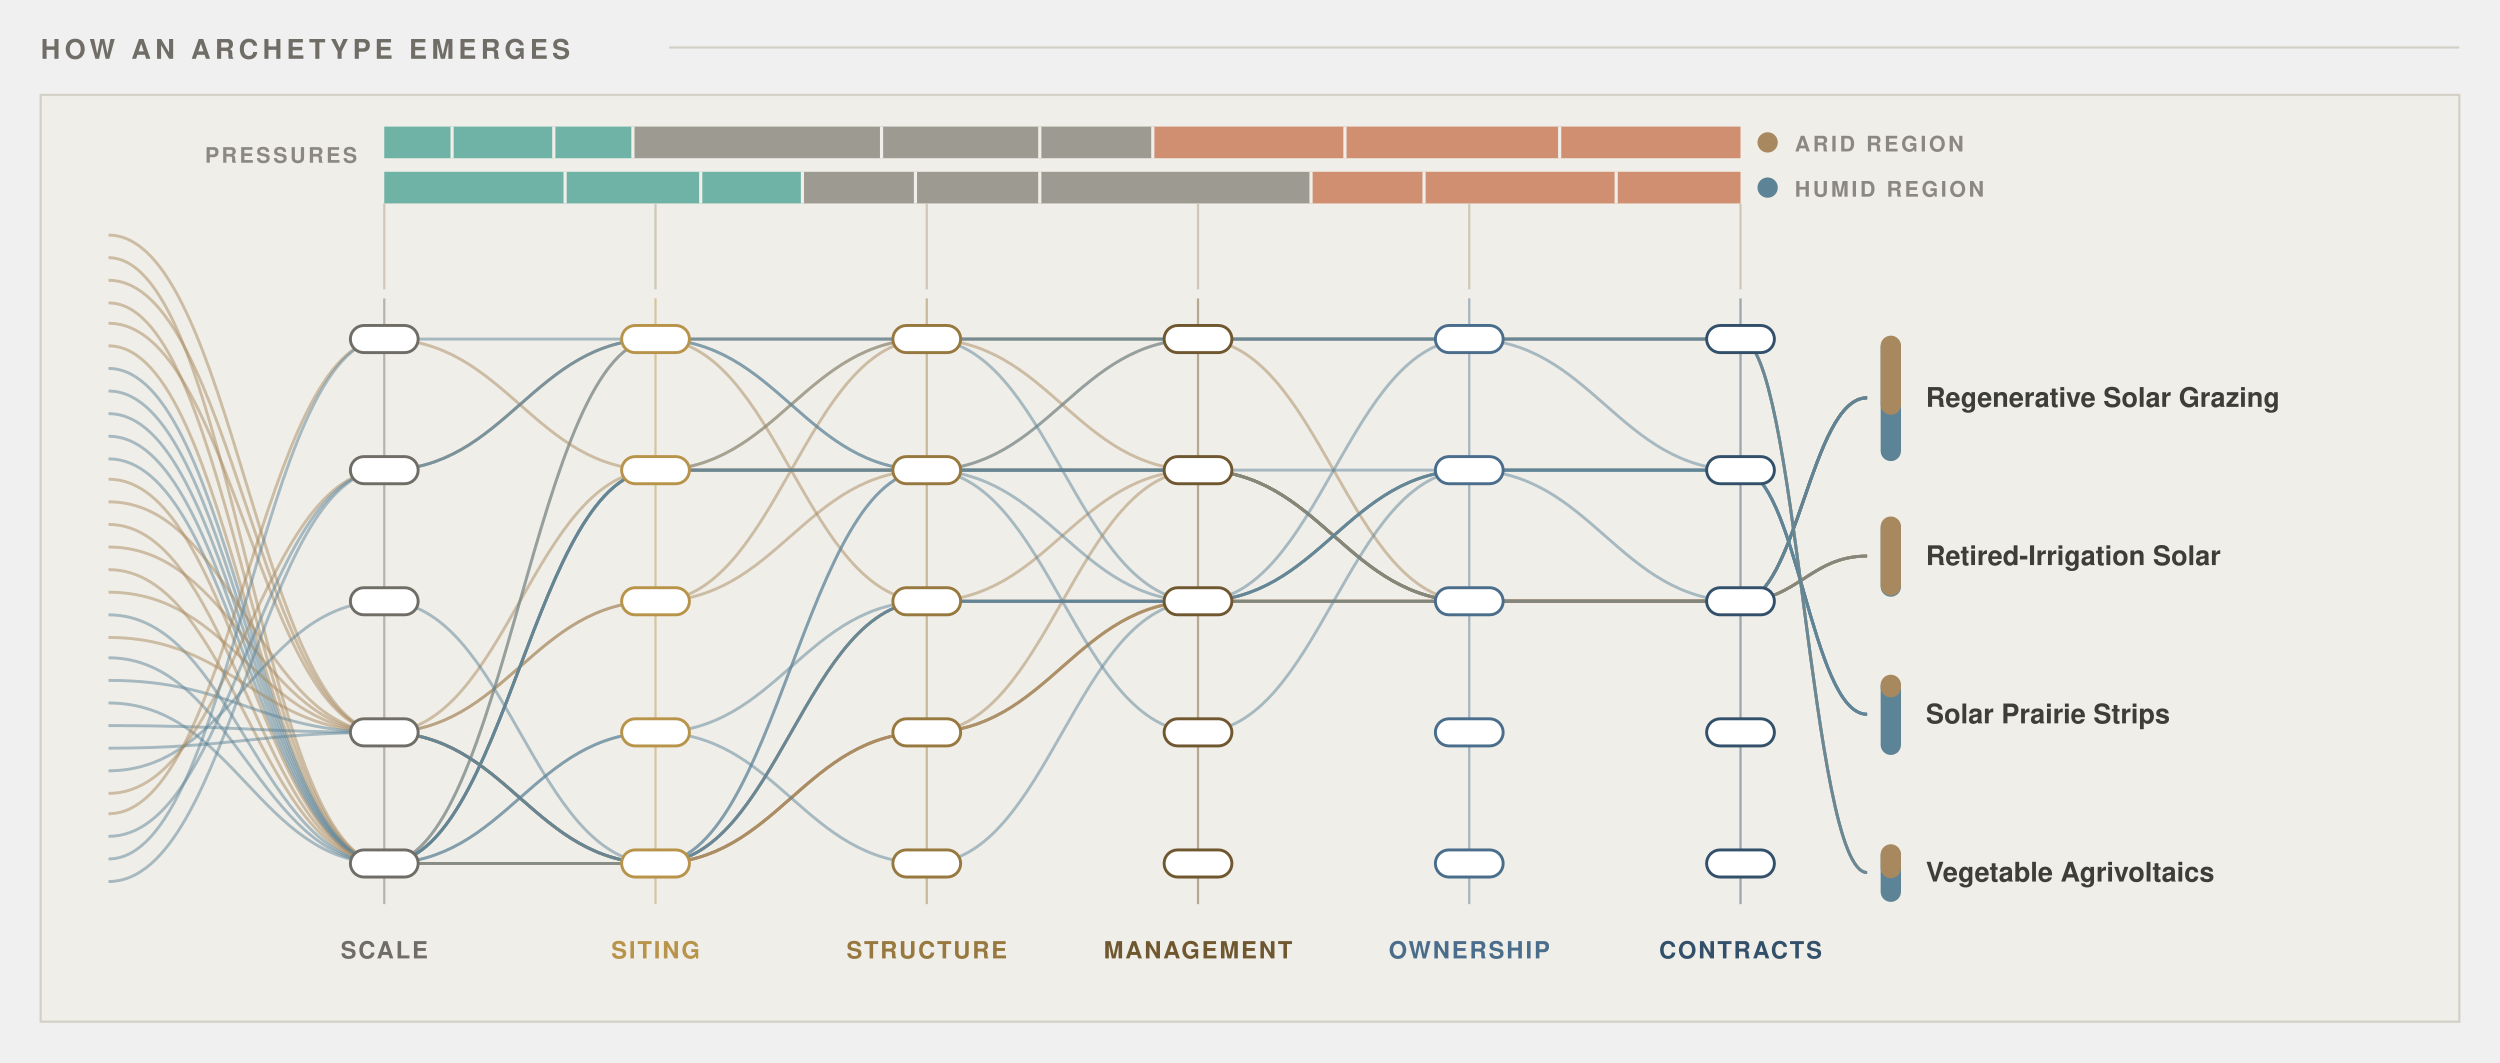
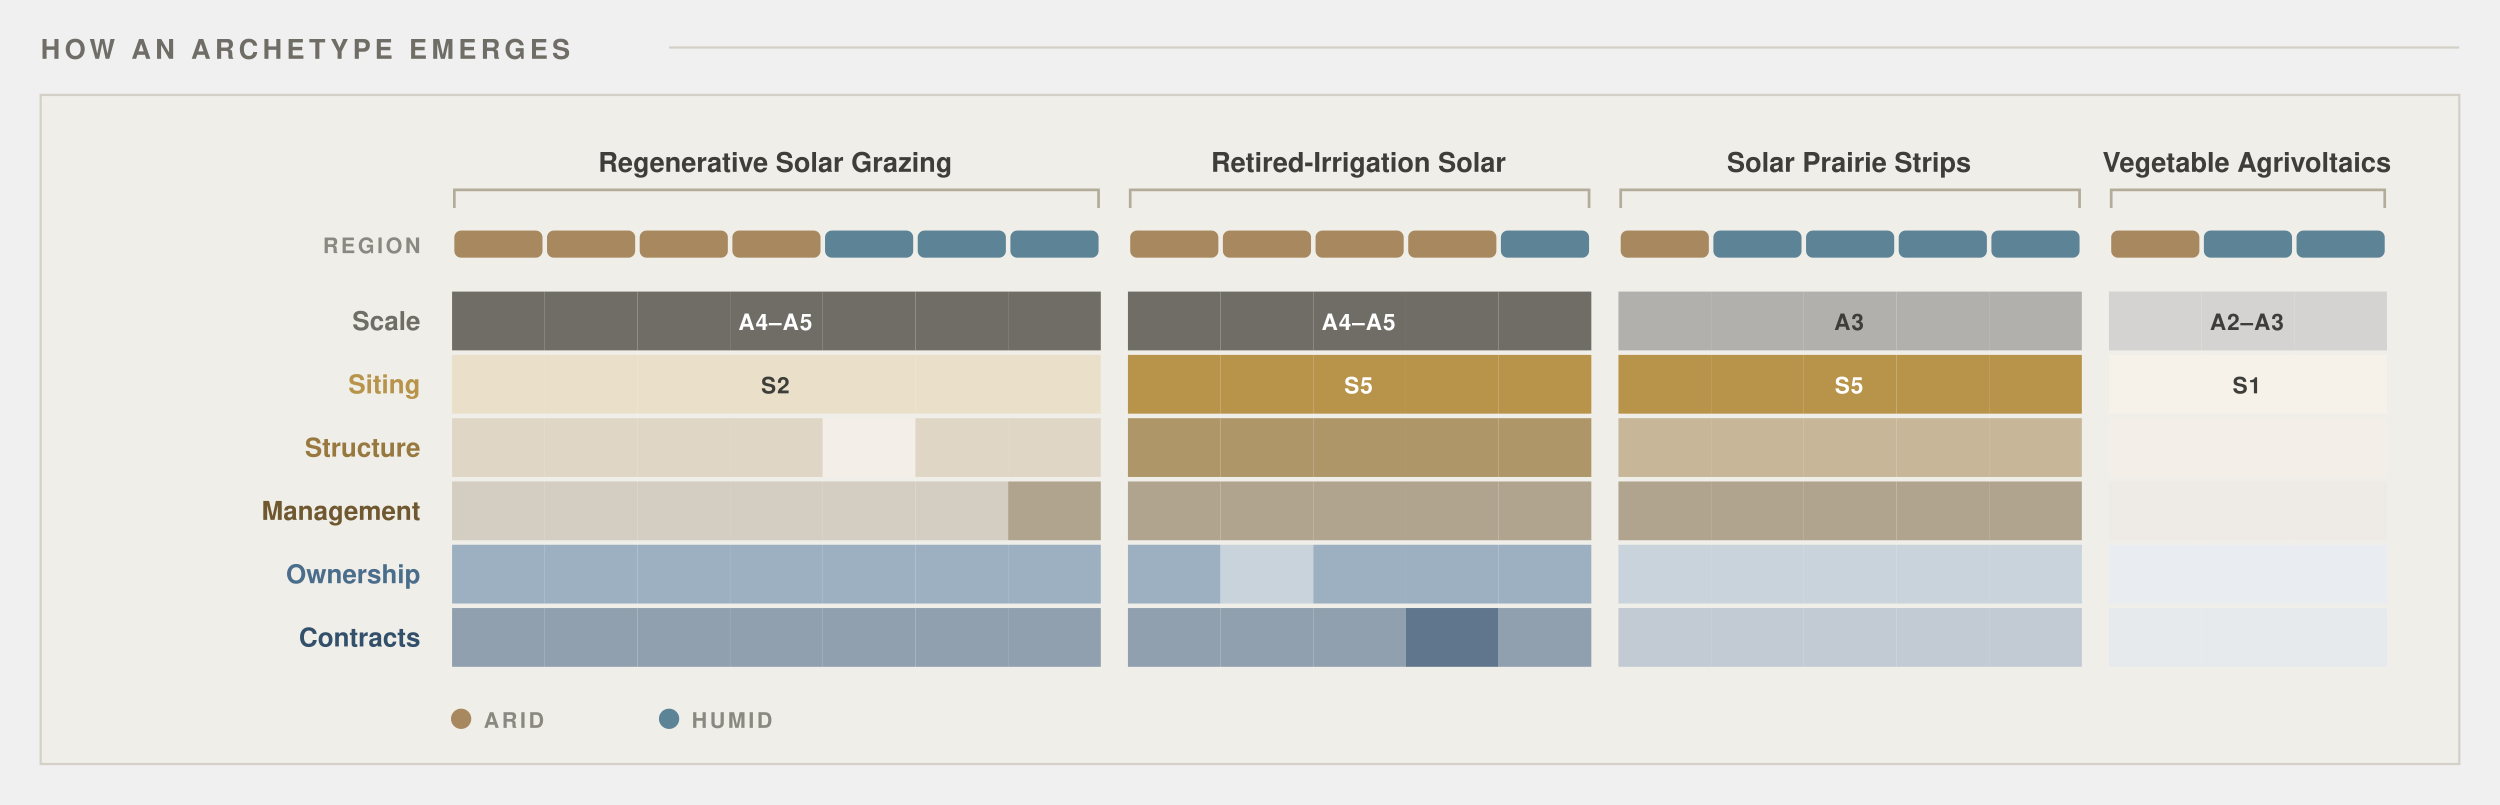
- <svg xmlns="http://www.w3.org/2000/svg" width="1106" height="470" viewBox="0 0 1106 470" role="img">
+ <svg xmlns="http://www.w3.org/2000/svg" width="1106" height="356" viewBox="0 0 1106 356" role="img">
  <style>
text{font-family:ui-sans-serif,system-ui,-apple-system,"Segoe UI",Helvetica,Arial,sans-serif}
.hd{font-size:12px;font-weight:700;letter-spacing:.16em;fill:#6f6d66}
.gt{font-size:9.5px;font-weight:700;letter-spacing:.12em;fill:#8a8880}
- .lv{font-size:10.5px;font-weight:700;letter-spacing:.08em}
+ .lv{font-size:11.5px;font-weight:600;text-anchor:end}
.fm{font-size:12px;font-weight:600;fill:#3d3d3a}
+ .cd{font-size:10px;font-weight:700;letter-spacing:.04em;text-anchor:middle}
</style>
  <text class="hd" x="18" y="26">HOW AN ARCHETYPE EMERGES</text>
  <path d="M296,21 H1088" stroke="#d3d1c7" stroke-width="1" />
-   <rect x="18" y="42" width="1070" height="410" fill="#f0eee8" />
-   <text class="gt" x="158" y="72" text-anchor="end">PRESSURES</text>
-   <rect x="170" y="56" width="30" height="14" fill="#6fb3a6" />
-   <rect x="200" y="56" width="45" height="14" fill="#6fb3a6" />
-   <rect x="245" y="56" width="35" height="14" fill="#6fb3a6" />
-   <rect x="280" y="56" width="110" height="14" fill="#9d9a91" />
-   <rect x="390" y="56" width="70" height="14" fill="#9d9a91" />
-   <rect x="460" y="56" width="50" height="14" fill="#9d9a91" />
-   <rect x="510" y="56" width="85" height="14" fill="#cf8f70" />
-   <rect x="595" y="56" width="95" height="14" fill="#cf8f70" />
-   <rect x="690" y="56" width="80" height="14" fill="#cf8f70" />
-   <g stroke="#f0eee8" stroke-width="1.4">
-     <path d="M200,56 v14 M245,56 v14 M280,56 v14 M390,56 v14 M460,56 v14 M510,56 v14 M595,56 v14 M690,56 v14" />
-   </g>
-   <circle cx="782" cy="63" r="4.5" fill="#a8895f" />
-   <text class="gt" x="794" y="67">ARID REGION</text>
-   <rect x="170" y="76" width="80" height="14" fill="#6fb3a6" />
-   <rect x="250" y="76" width="60" height="14" fill="#6fb3a6" />
-   <rect x="310" y="76" width="45" height="14" fill="#6fb3a6" />
-   <rect x="355" y="76" width="50" height="14" fill="#9d9a91" />
-   <rect x="405" y="76" width="55" height="14" fill="#9d9a91" />
-   <rect x="460" y="76" width="120" height="14" fill="#9d9a91" />
-   <rect x="580" y="76" width="50" height="14" fill="#cf8f70" />
-   <rect x="630" y="76" width="85" height="14" fill="#cf8f70" />
-   <rect x="715" y="76" width="55" height="14" fill="#cf8f70" />
-   <g stroke="#f0eee8" stroke-width="1.4">
-     <path d="M250,76 v14 M310,76 v14 M355,76 v14 M405,76 v14 M460,76 v14 M580,76 v14 M630,76 v14 M715,76 v14" />
-   </g>
-   <circle cx="782" cy="83" r="4.5" fill="#5d8397" />
-   <text class="gt" x="794" y="87">HUMID REGION</text>
-   <g stroke="#cfc8b8" stroke-width="1">
-     <path d="M170,90 V128 M290,90 V128 M410,90 V128 M530,90 V128 M650,90 V128 M770,90 V128" />
-   </g>
-   <path d="M48,104 C103,104 115,324 170,324 C224,324 236,266 290,266 C344,266 356,150 410,150 C464,150 476,208 530,208 C584,208 596,266 650,266 C704,266 716,266 770,266 C795,266 801,176 826,176" fill="none" stroke="#a8895f" stroke-width="1.3" opacity="0.5" />
-   <path d="M48,114 C103,114 115,382 170,382 C224,382 236,208 290,208 C344,208 356,208 410,208 C464,208 476,208 530,208 C584,208 596,266 650,266 C704,266 716,266 770,266 C795,266 801,176 826,176" fill="none" stroke="#a8895f" stroke-width="1.3" opacity="0.5" />
-   <path d="M48,124 C103,124 115,324 170,324 C224,324 236,266 290,266 C344,266 356,208 410,208 C464,208 476,208 530,208 C584,208 596,266 650,266 C704,266 716,266 770,266 C795,266 801,176 826,176" fill="none" stroke="#a8895f" stroke-width="1.3" opacity="0.5" />
-   <path d="M48,134 C103,134 115,382 170,382 C224,382 236,208 290,208 C344,208 356,208 410,208 C464,208 476,150 530,150 C584,150 596,266 650,266 C704,266 716,266 770,266 C795,266 801,176 826,176" fill="none" stroke="#a8895f" stroke-width="1.3" opacity="0.5" />
-   <path d="M48,143 C103,143 115,324 170,324 C224,324 236,208 290,208 C344,208 356,208 410,208 C464,208 476,208 530,208 C584,208 596,266 650,266 C704,266 716,266 770,266 C795,266 801,176 826,176" fill="none" stroke="#a8895f" stroke-width="1.3" opacity="0.5" />
-   <path d="M48,153 C103,153 115,382 170,382 C224,382 236,150 290,150 C344,150 356,266 410,266 C464,266 476,208 530,208 C584,208 596,266 650,266 C704,266 716,266 770,266 C795,266 801,176 826,176" fill="none" stroke="#a8895f" stroke-width="1.3" opacity="0.5" />
-   <path d="M48,163 C103,163 115,382 170,382 C224,382 236,208 290,208 C344,208 356,208 410,208 C464,208 476,208 530,208 C584,208 596,266 650,266 C704,266 716,266 770,266 C795,266 801,176 826,176" fill="none" stroke="#5d8397" stroke-width="1.3" opacity="0.5" />
-   <path d="M48,173 C103,173 115,382 170,382 C224,382 236,150 290,150 C344,150 356,208 410,208 C464,208 476,208 530,208 C584,208 596,266 650,266 C704,266 716,266 770,266 C795,266 801,176 826,176" fill="none" stroke="#5d8397" stroke-width="1.3" opacity="0.5" />
-   <path d="M48,183 C103,183 115,382 170,382 C224,382 236,208 290,208 C344,208 356,208 410,208 C464,208 476,208 530,208 C584,208 596,208 650,208 C704,208 716,266 770,266 C795,266 801,176 826,176" fill="none" stroke="#5d8397" stroke-width="1.3" opacity="0.5" />
-   <path d="M48,193 C103,193 115,382 170,382 C224,382 236,208 290,208 C344,208 356,208 410,208 C464,208 476,208 530,208 C584,208 596,266 650,266 C704,266 716,266 770,266 C795,266 801,176 826,176" fill="none" stroke="#5d8397" stroke-width="1.3" opacity="0.5" />
-   <path d="M48,203 C103,203 115,382 170,382 C224,382 236,208 290,208 C344,208 356,150 410,150 C464,150 476,266 530,266 C584,266 596,266 650,266 C704,266 716,266 770,266 C795,266 801,176 826,176" fill="none" stroke="#5d8397" stroke-width="1.3" opacity="0.5" />
-   <path d="M48,212 C103,212 115,382 170,382 C224,382 236,382 290,382 C344,382 356,324 410,324 C464,324 476,266 530,266 C584,266 596,266 650,266 C704,266 716,266 770,266 C795,266 801,246 826,246" fill="none" stroke="#a8895f" stroke-width="1.3" opacity="0.5" />
-   <path d="M48,222 C103,222 115,324 170,324 C224,324 236,382 290,382 C344,382 356,266 410,266 C464,266 476,266 530,266 C584,266 596,266 650,266 C704,266 716,266 770,266 C795,266 801,246 826,246" fill="none" stroke="#a8895f" stroke-width="1.3" opacity="0.5" />
-   <path d="M48,232 C103,232 115,382 170,382 C224,382 236,382 290,382 C344,382 356,324 410,324 C464,324 476,266 530,266 C584,266 596,266 650,266 C704,266 716,266 770,266 C795,266 801,246 826,246" fill="none" stroke="#a8895f" stroke-width="1.3" opacity="0.5" />
-   <path d="M48,242 C103,242 115,324 170,324 C224,324 236,382 290,382 C344,382 356,324 410,324 C464,324 476,266 530,266 C584,266 596,266 650,266 C704,266 716,266 770,266 C795,266 801,246 826,246" fill="none" stroke="#a8895f" stroke-width="1.3" opacity="0.5" />
-   <path d="M48,252 C103,252 115,382 170,382 C224,382 236,382 290,382 C344,382 356,324 410,324 C464,324 476,208 530,208 C584,208 596,266 650,266 C704,266 716,266 770,266 C795,266 801,246 826,246" fill="none" stroke="#a8895f" stroke-width="1.3" opacity="0.5" />
-   <path d="M48,262 C103,262 115,324 170,324 C224,324 236,382 290,382 C344,382 356,324 410,324 C464,324 476,266 530,266 C584,266 596,266 650,266 C704,266 716,266 770,266 C795,266 801,246 826,246" fill="none" stroke="#a8895f" stroke-width="1.3" opacity="0.5" />
-   <path d="M48,272 C103,272 115,382 170,382 C224,382 236,324 290,324 C344,324 356,382 410,382 C464,382 476,266 530,266 C584,266 596,266 650,266 C704,266 716,266 770,266 C795,266 801,246 826,246" fill="none" stroke="#5d8397" stroke-width="1.3" opacity="0.5" />
-   <path d="M48,282 C103,282 115,324 170,324 C224,324 236,382 290,382 C344,382 356,266 410,266 C464,266 476,266 530,266 C584,266 596,208 650,208 C704,208 716,208 770,208 C795,208 801,316 826,316" fill="none" stroke="#a8895f" stroke-width="1.3" opacity="0.5" />
-   <path d="M48,291 C103,291 115,382 170,382 C224,382 236,324 290,324 C344,324 356,266 410,266 C464,266 476,266 530,266 C584,266 596,208 650,208 C704,208 716,208 770,208 C795,208 801,316 826,316" fill="none" stroke="#5d8397" stroke-width="1.3" opacity="0.5" />
-   <path d="M48,301 C103,301 115,324 170,324 C224,324 236,382 290,382 C344,382 356,266 410,266 C464,266 476,266 530,266 C584,266 596,150 650,150 C704,150 716,208 770,208 C795,208 801,316 826,316" fill="none" stroke="#5d8397" stroke-width="1.3" opacity="0.5" />
-   <path d="M48,311 C103,311 115,382 170,382 C224,382 236,382 290,382 C344,382 356,266 410,266 C464,266 476,266 530,266 C584,266 596,208 650,208 C704,208 716,208 770,208 C795,208 801,316 826,316" fill="none" stroke="#5d8397" stroke-width="1.3" opacity="0.5" />
-   <path d="M48,321 C103,321 115,324 170,324 C224,324 236,382 290,382 C344,382 356,208 410,208 C464,208 476,324 530,324 C584,324 596,208 650,208 C704,208 716,208 770,208 C795,208 801,316 826,316" fill="none" stroke="#5d8397" stroke-width="1.3" opacity="0.5" />
-   <path d="M48,331 C103,331 115,324 170,324 C224,324 236,382 290,382 C344,382 356,266 410,266 C464,266 476,266 530,266 C584,266 596,208 650,208 C704,208 716,208 770,208 C795,208 801,316 826,316" fill="none" stroke="#5d8397" stroke-width="1.3" opacity="0.5" />
-   <path d="M48,341 C103,341 115,266 170,266 C224,266 236,382 290,382 C344,382 356,208 410,208 C464,208 476,266 530,266 C584,266 596,208 650,208 C704,208 716,208 770,208 C795,208 801,316 826,316" fill="none" stroke="#5d8397" stroke-width="1.3" opacity="0.5" />
-   <path d="M48,351 C103,351 115,208 170,208 C224,208 236,150 290,150 C344,150 356,150 410,150 C464,150 476,150 530,150 C584,150 596,150 650,150 C704,150 716,150 770,150 C795,150 801,386 826,386" fill="none" stroke="#a8895f" stroke-width="1.3" opacity="0.5" />
-   <path d="M48,360 C103,360 115,150 170,150 C224,150 236,208 290,208 C344,208 356,150 410,150 C464,150 476,150 530,150 C584,150 596,150 650,150 C704,150 716,150 770,150 C795,150 801,386 826,386" fill="none" stroke="#a8895f" stroke-width="1.3" opacity="0.5" />
-   <path d="M48,370 C103,370 115,208 170,208 C224,208 236,150 290,150 C344,150 356,150 410,150 C464,150 476,150 530,150 C584,150 596,150 650,150 C704,150 716,150 770,150 C795,150 801,386 826,386" fill="none" stroke="#5d8397" stroke-width="1.3" opacity="0.5" />
-   <path d="M48,380 C103,380 115,150 170,150 C224,150 236,150 290,150 C344,150 356,150 410,150 C464,150 476,150 530,150 C584,150 596,150 650,150 C704,150 716,150 770,150 C795,150 801,386 826,386" fill="none" stroke="#5d8397" stroke-width="1.3" opacity="0.5" />
-   <path d="M48,390 C103,390 115,208 170,208 C224,208 236,150 290,150 C344,150 356,208 410,208 C464,208 476,150 530,150 C584,150 596,150 650,150 C704,150 716,150 770,150 C795,150 801,386 826,386" fill="none" stroke="#5d8397" stroke-width="1.3" opacity="0.5" />
-   <path d="M170,132 V400" stroke="#6f6d66" stroke-width="1" opacity="0.45" />
-   <rect x="155" y="144" width="30" height="12" rx="6" fill="#ffffff" stroke="#6f6d66" stroke-width="1.3" />
-   <rect x="155" y="202" width="30" height="12" rx="6" fill="#ffffff" stroke="#6f6d66" stroke-width="1.3" />
-   <rect x="155" y="260" width="30" height="12" rx="6" fill="#ffffff" stroke="#6f6d66" stroke-width="1.3" />
-   <rect x="155" y="318" width="30" height="12" rx="6" fill="#ffffff" stroke="#6f6d66" stroke-width="1.3" />
-   <rect x="155" y="376" width="30" height="12" rx="6" fill="#ffffff" stroke="#6f6d66" stroke-width="1.3" />
-   <text class="lv" x="170" y="424" text-anchor="middle" fill="#6f6d66">SCALE</text>
-   <path d="M290,132 V400" stroke="#b8934a" stroke-width="1" opacity="0.45" />
-   <rect x="275" y="144" width="30" height="12" rx="6" fill="#ffffff" stroke="#b8934a" stroke-width="1.3" />
-   <rect x="275" y="202" width="30" height="12" rx="6" fill="#ffffff" stroke="#b8934a" stroke-width="1.3" />
-   <rect x="275" y="260" width="30" height="12" rx="6" fill="#ffffff" stroke="#b8934a" stroke-width="1.3" />
-   <rect x="275" y="318" width="30" height="12" rx="6" fill="#ffffff" stroke="#b8934a" stroke-width="1.3" />
-   <rect x="275" y="376" width="30" height="12" rx="6" fill="#ffffff" stroke="#b8934a" stroke-width="1.3" />
-   <text class="lv" x="290" y="424" text-anchor="middle" fill="#b8934a">SITING</text>
-   <path d="M410,132 V400" stroke="#97783f" stroke-width="1" opacity="0.45" />
-   <rect x="395" y="144" width="30" height="12" rx="6" fill="#ffffff" stroke="#97783f" stroke-width="1.3" />
-   <rect x="395" y="202" width="30" height="12" rx="6" fill="#ffffff" stroke="#97783f" stroke-width="1.3" />
-   <rect x="395" y="260" width="30" height="12" rx="6" fill="#ffffff" stroke="#97783f" stroke-width="1.3" />
-   <rect x="395" y="318" width="30" height="12" rx="6" fill="#ffffff" stroke="#97783f" stroke-width="1.3" />
-   <rect x="395" y="376" width="30" height="12" rx="6" fill="#ffffff" stroke="#97783f" stroke-width="1.3" />
-   <text class="lv" x="410" y="424" text-anchor="middle" fill="#97783f">STRUCTURE</text>
-   <path d="M530,132 V400" stroke="#6f5730" stroke-width="1" opacity="0.45" />
-   <rect x="515" y="144" width="30" height="12" rx="6" fill="#ffffff" stroke="#6f5730" stroke-width="1.3" />
-   <rect x="515" y="202" width="30" height="12" rx="6" fill="#ffffff" stroke="#6f5730" stroke-width="1.3" />
-   <rect x="515" y="260" width="30" height="12" rx="6" fill="#ffffff" stroke="#6f5730" stroke-width="1.3" />
-   <rect x="515" y="318" width="30" height="12" rx="6" fill="#ffffff" stroke="#6f5730" stroke-width="1.3" />
-   <rect x="515" y="376" width="30" height="12" rx="6" fill="#ffffff" stroke="#6f5730" stroke-width="1.3" />
-   <text class="lv" x="530" y="424" text-anchor="middle" fill="#6f5730">MANAGEMENT</text>
-   <path d="M650,132 V400" stroke="#4a6d8c" stroke-width="1" opacity="0.45" />
-   <rect x="635" y="144" width="30" height="12" rx="6" fill="#ffffff" stroke="#4a6d8c" stroke-width="1.3" />
-   <rect x="635" y="202" width="30" height="12" rx="6" fill="#ffffff" stroke="#4a6d8c" stroke-width="1.3" />
-   <rect x="635" y="260" width="30" height="12" rx="6" fill="#ffffff" stroke="#4a6d8c" stroke-width="1.3" />
-   <rect x="635" y="318" width="30" height="12" rx="6" fill="#ffffff" stroke="#4a6d8c" stroke-width="1.3" />
-   <rect x="635" y="376" width="30" height="12" rx="6" fill="#ffffff" stroke="#4a6d8c" stroke-width="1.3" />
-   <text class="lv" x="650" y="424" text-anchor="middle" fill="#4a6d8c">OWNERSHIP</text>
-   <path d="M770,132 V400" stroke="#33506b" stroke-width="1" opacity="0.45" />
-   <rect x="755" y="144" width="30" height="12" rx="6" fill="#ffffff" stroke="#33506b" stroke-width="1.3" />
-   <rect x="755" y="202" width="30" height="12" rx="6" fill="#ffffff" stroke="#33506b" stroke-width="1.3" />
-   <rect x="755" y="260" width="30" height="12" rx="6" fill="#ffffff" stroke="#33506b" stroke-width="1.3" />
-   <rect x="755" y="318" width="30" height="12" rx="6" fill="#ffffff" stroke="#33506b" stroke-width="1.3" />
-   <rect x="755" y="376" width="30" height="12" rx="6" fill="#ffffff" stroke="#33506b" stroke-width="1.3" />
-   <text class="lv" x="770" y="424" text-anchor="middle" fill="#33506b">CONTRACTS</text>
-   <rect x="832" y="149" width="9" height="55" rx="4.5" fill="#5d8397" />
-   <path d="M836.5,153 v26" stroke="#a8895f" stroke-width="9" stroke-linecap="round" />
-   <text class="fm" x="852" y="180">Regenerative Solar Grazing</text>
-   <rect x="832" y="229" width="9" height="35" rx="4.5" fill="#5d8397" />
-   <path d="M836.5,233 v26" stroke="#a8895f" stroke-width="9" stroke-linecap="round" />
-   <text class="fm" x="852" y="250">Retired-Irrigation Solar</text>
-   <rect x="832" y="299" width="9" height="35" rx="4.5" fill="#5d8397" />
-   <path d="M836.5,303 v1" stroke="#a8895f" stroke-width="9" stroke-linecap="round" />
-   <text class="fm" x="852" y="320">Solar Prairie Strips</text>
-   <rect x="832" y="374" width="9" height="25" rx="4.5" fill="#5d8397" />
-   <path d="M836.5,378 v6" stroke="#a8895f" stroke-width="9" stroke-linecap="round" />
-   <text class="fm" x="852" y="390">Vegetable Agrivoltaics</text>
-   <rect x="18" y="42" width="1070" height="410" fill="none" stroke="#d3d1c7" stroke-width="1" />
+   <rect x="18" y="42" width="1070" height="296" fill="#f0eee8" />
+   <rect x="201" y="102" width="39" height="12" rx="3" fill="#a8895f" />
+   <rect x="242" y="102" width="39" height="12" rx="3" fill="#a8895f" />
+   <rect x="283" y="102" width="39" height="12" rx="3" fill="#a8895f" />
+   <rect x="324" y="102" width="39" height="12" rx="3" fill="#a8895f" />
+   <rect x="365" y="102" width="39" height="12" rx="3" fill="#5d8397" />
+   <rect x="406" y="102" width="39" height="12" rx="3" fill="#5d8397" />
+   <rect x="447" y="102" width="39" height="12" rx="3" fill="#5d8397" />
+   <rect x="500" y="102" width="39" height="12" rx="3" fill="#a8895f" />
+   <rect x="541" y="102" width="39" height="12" rx="3" fill="#a8895f" />
+   <rect x="582" y="102" width="39" height="12" rx="3" fill="#a8895f" />
+   <rect x="623" y="102" width="39" height="12" rx="3" fill="#a8895f" />
+   <rect x="664" y="102" width="39" height="12" rx="3" fill="#5d8397" />
+   <rect x="717" y="102" width="39" height="12" rx="3" fill="#a8895f" />
+   <rect x="758" y="102" width="39" height="12" rx="3" fill="#5d8397" />
+   <rect x="799" y="102" width="39" height="12" rx="3" fill="#5d8397" />
+   <rect x="840" y="102" width="39" height="12" rx="3" fill="#5d8397" />
+   <rect x="881" y="102" width="39" height="12" rx="3" fill="#5d8397" />
+   <rect x="934" y="102" width="39" height="12" rx="3" fill="#a8895f" />
+   <rect x="975" y="102" width="39" height="12" rx="3" fill="#5d8397" />
+   <rect x="1016" y="102" width="39" height="12" rx="3" fill="#5d8397" />
+   <text class="gt" x="186" y="112" text-anchor="end">REGION</text>
+   <path d="M201,92 v-8 H486 v8" fill="none" stroke="#b3ac9b" stroke-width="1.2" />
+   <text class="fm" x="343" y="76" text-anchor="middle">Regenerative Solar Grazing</text>
+   <path d="M500,92 v-8 H703 v8" fill="none" stroke="#b3ac9b" stroke-width="1.2" />
+   <text class="fm" x="601" y="76" text-anchor="middle">Retired-Irrigation Solar</text>
+   <path d="M717,92 v-8 H920 v8" fill="none" stroke="#b3ac9b" stroke-width="1.2" />
+   <text class="fm" x="818" y="76" text-anchor="middle">Solar Prairie Strips</text>
+   <path d="M934,92 v-8 H1055 v8" fill="none" stroke="#b3ac9b" stroke-width="1.2" />
+   <text class="fm" x="994" y="76" text-anchor="middle">Vegetable Agrivoltaics</text>
+   <text class="lv" x="186" y="146" fill="#6f6d66">Scale</text>
+   <rect x="200" y="129" width="41" height="26" fill="#6f6d66" />
+   <rect x="241" y="129" width="41" height="26" fill="#6f6d66" />
+   <rect x="282" y="129" width="41" height="26" fill="#6f6d66" />
+   <rect x="323" y="129" width="41" height="26" fill="#6f6d66" />
+   <rect x="364" y="129" width="41" height="26" fill="#6f6d66" />
+   <rect x="405" y="129" width="41" height="26" fill="#6f6d66" />
+   <rect x="446" y="129" width="41" height="26" fill="#6f6d66" />
+   <rect x="499" y="129" width="41" height="26" fill="#6f6d66" />
+   <rect x="540" y="129" width="41" height="26" fill="#6f6d66" />
+   <rect x="581" y="129" width="41" height="26" fill="#6f6d66" />
+   <rect x="622" y="129" width="41" height="26" fill="#6f6d66" />
+   <rect x="663" y="129" width="41" height="26" fill="#6f6d66" />
+   <rect x="716" y="129" width="41" height="26" fill="#b1b0ac" />
+   <rect x="757" y="129" width="41" height="26" fill="#b1b0ac" />
+   <rect x="798" y="129" width="41" height="26" fill="#b1b0ac" />
+   <rect x="839" y="129" width="41" height="26" fill="#b1b0ac" />
+   <rect x="880" y="129" width="41" height="26" fill="#b1b0ac" />
+   <rect x="933" y="129" width="41" height="26" fill="#d4d3d1" />
+   <rect x="974" y="129" width="41" height="26" fill="#d4d3d1" />
+   <rect x="1015" y="129" width="41" height="26" fill="#d4d3d1" />
+   <text class="cd" x="343" y="146" fill="#ffffff">A4–A5</text>
+   <text class="cd" x="601" y="146" fill="#ffffff">A4–A5</text>
+   <text class="cd" x="818" y="146" fill="#3d3d3a">A3</text>
+   <text class="cd" x="994" y="146" fill="#3d3d3a">A2–A3</text>
+   <text class="lv" x="186" y="174" fill="#b8934a">Siting</text>
+   <rect x="200" y="157" width="41" height="26" fill="#eadfc9" />
+   <rect x="241" y="157" width="41" height="26" fill="#eadfc9" />
+   <rect x="282" y="157" width="41" height="26" fill="#eadfc9" />
+   <rect x="323" y="157" width="41" height="26" fill="#eadfc9" />
+   <rect x="364" y="157" width="41" height="26" fill="#eadfc9" />
+   <rect x="405" y="157" width="41" height="26" fill="#eadfc9" />
+   <rect x="446" y="157" width="41" height="26" fill="#eadfc9" />
+   <rect x="499" y="157" width="41" height="26" fill="#b8934a" />
+   <rect x="540" y="157" width="41" height="26" fill="#b8934a" />
+   <rect x="581" y="157" width="41" height="26" fill="#b8934a" />
+   <rect x="622" y="157" width="41" height="26" fill="#b8934a" />
+   <rect x="663" y="157" width="41" height="26" fill="#b8934a" />
+   <rect x="716" y="157" width="41" height="26" fill="#b8934a" />
+   <rect x="757" y="157" width="41" height="26" fill="#b8934a" />
+   <rect x="798" y="157" width="41" height="26" fill="#b8934a" />
+   <rect x="839" y="157" width="41" height="26" fill="#b8934a" />
+   <rect x="880" y="157" width="41" height="26" fill="#b8934a" />
+   <rect x="933" y="157" width="41" height="26" fill="#f6f2e9" />
+   <rect x="974" y="157" width="41" height="26" fill="#f6f2e9" />
+   <rect x="1015" y="157" width="41" height="26" fill="#f6f2e9" />
+   <text class="cd" x="343" y="174" fill="#3d3d3a">S2</text>
+   <text class="cd" x="601" y="174" fill="#ffffff">S5</text>
+   <text class="cd" x="818" y="174" fill="#ffffff">S5</text>
+   <text class="cd" x="994" y="174" fill="#3d3d3a">S1</text>
+   <text class="lv" x="186" y="202" fill="#97783f">Structure</text>
+   <rect x="200" y="185" width="41" height="26" fill="#e0d6c5" />
+   <rect x="241" y="185" width="41" height="26" fill="#e0d6c5" />
+   <rect x="282" y="185" width="41" height="26" fill="#e0d6c5" />
+   <rect x="323" y="185" width="41" height="26" fill="#e0d6c5" />
+   <rect x="364" y="185" width="41" height="26" fill="#f3efe8" />
+   <rect x="405" y="185" width="41" height="26" fill="#e0d6c5" />
+   <rect x="446" y="185" width="41" height="26" fill="#e0d6c5" />
+   <rect x="499" y="185" width="41" height="26" fill="#ae9669" />
+   <rect x="540" y="185" width="41" height="26" fill="#ae9669" />
+   <rect x="581" y="185" width="41" height="26" fill="#ae9669" />
+   <rect x="622" y="185" width="41" height="26" fill="#ae9669" />
+   <rect x="663" y="185" width="41" height="26" fill="#ae9669" />
+   <rect x="716" y="185" width="41" height="26" fill="#c7b697" />
+   <rect x="757" y="185" width="41" height="26" fill="#c7b697" />
+   <rect x="798" y="185" width="41" height="26" fill="#c7b697" />
+   <rect x="839" y="185" width="41" height="26" fill="#c7b697" />
+   <rect x="880" y="185" width="41" height="26" fill="#c7b697" />
+   <rect x="933" y="185" width="41" height="26" fill="#f3efe8" />
+   <rect x="974" y="185" width="41" height="26" fill="#f3efe8" />
+   <rect x="1015" y="185" width="41" height="26" fill="#f3efe8" />
+   <text class="lv" x="186" y="230" fill="#6f5730">Management</text>
+   <rect x="200" y="213" width="41" height="26" fill="#d4cdc1" />
+   <rect x="241" y="213" width="41" height="26" fill="#d4cdc1" />
+   <rect x="282" y="213" width="41" height="26" fill="#d4cdc1" />
+   <rect x="323" y="213" width="41" height="26" fill="#d4cdc1" />
+   <rect x="364" y="213" width="41" height="26" fill="#d4cdc1" />
+   <rect x="405" y="213" width="41" height="26" fill="#d4cdc1" />
+   <rect x="446" y="213" width="41" height="26" fill="#b1a48f" />
+   <rect x="499" y="213" width="41" height="26" fill="#b1a48f" />
+   <rect x="540" y="213" width="41" height="26" fill="#b1a48f" />
+   <rect x="581" y="213" width="41" height="26" fill="#b1a48f" />
+   <rect x="622" y="213" width="41" height="26" fill="#b1a48f" />
+   <rect x="663" y="213" width="41" height="26" fill="#b1a48f" />
+   <rect x="716" y="213" width="41" height="26" fill="#b1a48f" />
+   <rect x="757" y="213" width="41" height="26" fill="#b1a48f" />
+   <rect x="798" y="213" width="41" height="26" fill="#b1a48f" />
+   <rect x="839" y="213" width="41" height="26" fill="#b1a48f" />
+   <rect x="880" y="213" width="41" height="26" fill="#b1a48f" />
+   <rect x="933" y="213" width="41" height="26" fill="#eeebe6" />
+   <rect x="974" y="213" width="41" height="26" fill="#eeebe6" />
+   <rect x="1015" y="213" width="41" height="26" fill="#eeebe6" />
+   <text class="lv" x="186" y="258" fill="#4a6d8c">Ownership</text>
+   <rect x="200" y="241" width="41" height="26" fill="#9db0c1" />
+   <rect x="241" y="241" width="41" height="26" fill="#9db0c1" />
+   <rect x="282" y="241" width="41" height="26" fill="#9db0c1" />
+   <rect x="323" y="241" width="41" height="26" fill="#9db0c1" />
+   <rect x="364" y="241" width="41" height="26" fill="#9db0c1" />
+   <rect x="405" y="241" width="41" height="26" fill="#9db0c1" />
+   <rect x="446" y="241" width="41" height="26" fill="#9db0c1" />
+   <rect x="499" y="241" width="41" height="26" fill="#9db0c1" />
+   <rect x="540" y="241" width="41" height="26" fill="#c9d3dc" />
+   <rect x="581" y="241" width="41" height="26" fill="#9db0c1" />
+   <rect x="622" y="241" width="41" height="26" fill="#9db0c1" />
+   <rect x="663" y="241" width="41" height="26" fill="#9db0c1" />
+   <rect x="716" y="241" width="41" height="26" fill="#c9d3dc" />
+   <rect x="757" y="241" width="41" height="26" fill="#c9d3dc" />
+   <rect x="798" y="241" width="41" height="26" fill="#c9d3dc" />
+   <rect x="839" y="241" width="41" height="26" fill="#c9d3dc" />
+   <rect x="880" y="241" width="41" height="26" fill="#c9d3dc" />
+   <rect x="933" y="241" width="41" height="26" fill="#e9edf1" />
+   <rect x="974" y="241" width="41" height="26" fill="#e9edf1" />
+   <rect x="1015" y="241" width="41" height="26" fill="#e9edf1" />
+   <text class="lv" x="186" y="286" fill="#33506b">Contracts</text>
+   <rect x="200" y="269" width="41" height="26" fill="#91a0af" />
+   <rect x="241" y="269" width="41" height="26" fill="#91a0af" />
+   <rect x="282" y="269" width="41" height="26" fill="#91a0af" />
+   <rect x="323" y="269" width="41" height="26" fill="#91a0af" />
+   <rect x="364" y="269" width="41" height="26" fill="#91a0af" />
+   <rect x="405" y="269" width="41" height="26" fill="#91a0af" />
+   <rect x="446" y="269" width="41" height="26" fill="#91a0af" />
+   <rect x="499" y="269" width="41" height="26" fill="#91a0af" />
+   <rect x="540" y="269" width="41" height="26" fill="#91a0af" />
+   <rect x="581" y="269" width="41" height="26" fill="#91a0af" />
+   <rect x="622" y="269" width="41" height="26" fill="#60768c" />
+   <rect x="663" y="269" width="41" height="26" fill="#91a0af" />
+   <rect x="716" y="269" width="41" height="26" fill="#c2cad3" />
+   <rect x="757" y="269" width="41" height="26" fill="#c2cad3" />
+   <rect x="798" y="269" width="41" height="26" fill="#c2cad3" />
+   <rect x="839" y="269" width="41" height="26" fill="#c2cad3" />
+   <rect x="880" y="269" width="41" height="26" fill="#c2cad3" />
+   <rect x="933" y="269" width="41" height="26" fill="#e7eaed" />
+   <rect x="974" y="269" width="41" height="26" fill="#e7eaed" />
+   <rect x="1015" y="269" width="41" height="26" fill="#e7eaed" />
+   <circle cx="204" cy="318" r="4.5" fill="#a8895f" />
+   <text class="gt" x="214" y="322">ARID</text>
+   <circle cx="296" cy="318" r="4.5" fill="#5d8397" />
+   <text class="gt" x="306" y="322">HUMID</text>
+   <rect x="18" y="42" width="1070" height="296" fill="none" stroke="#d3d1c7" stroke-width="1" />
</svg>
